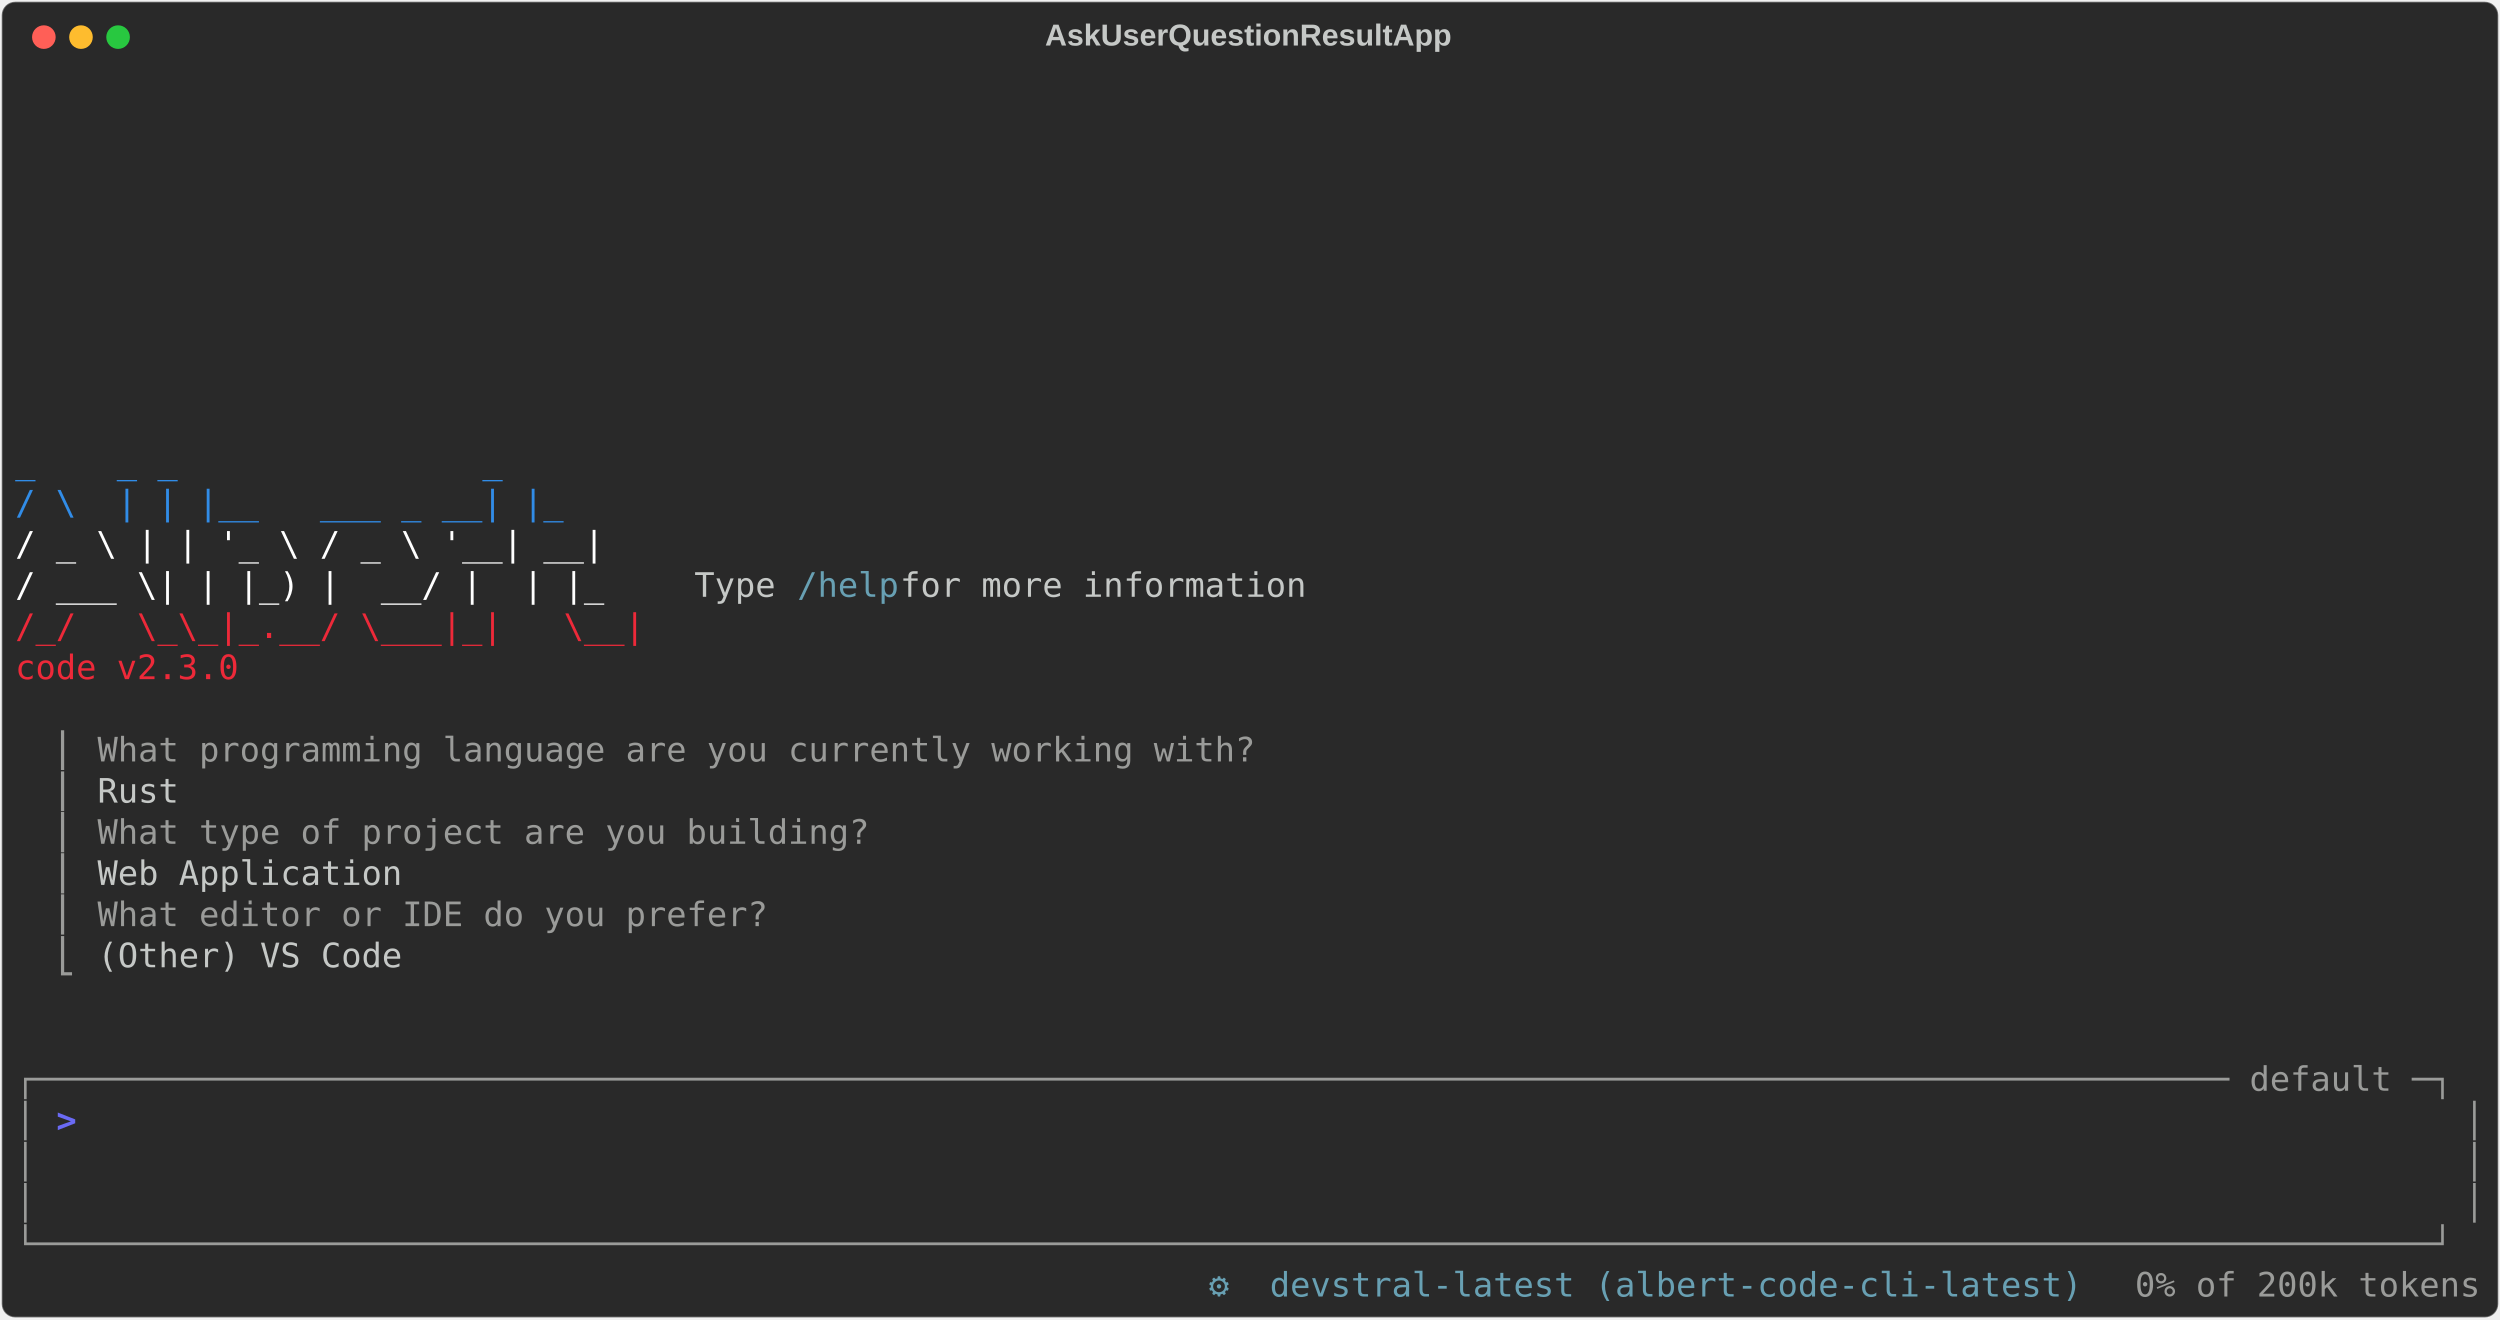
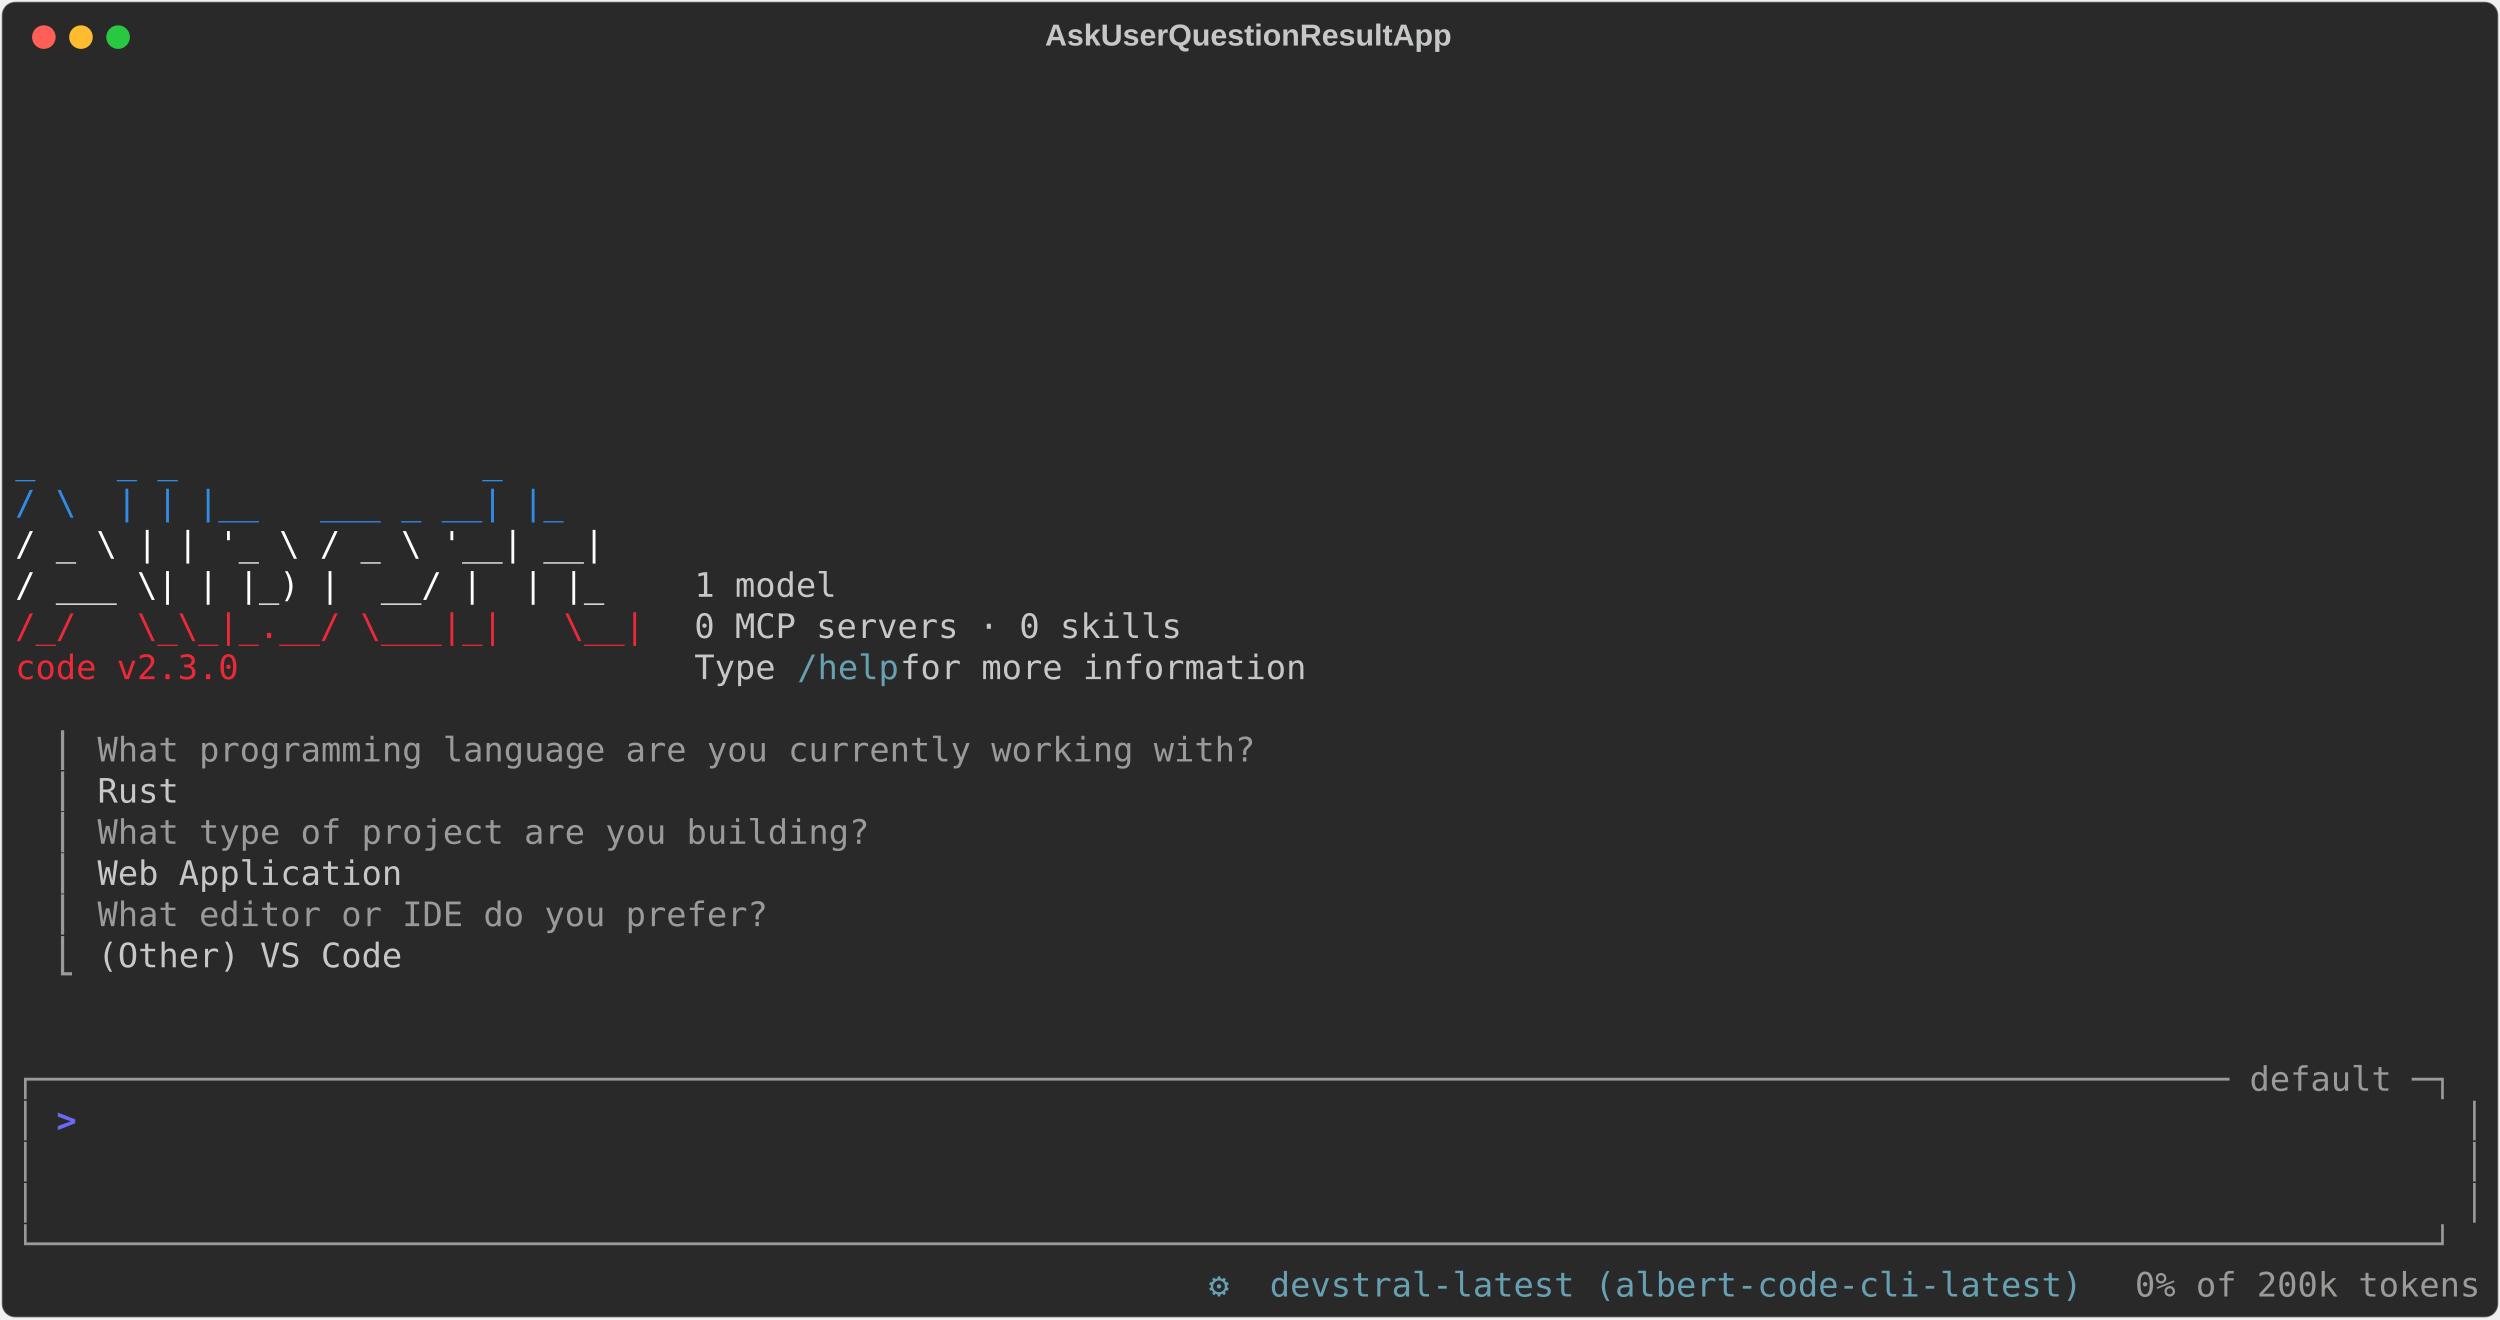
<svg xmlns="http://www.w3.org/2000/svg" class="rich-terminal" viewBox="0 0 1482 782.0">
  <style>

    @font-face {
        font-family: "Fira Code";
        src: local("FiraCode-Regular"),
                url("https://cdnjs.cloudflare.com/ajax/libs/firacode/6.2.0/woff2/FiraCode-Regular.woff2") format("woff2"),
                url("https://cdnjs.cloudflare.com/ajax/libs/firacode/6.2.0/woff/FiraCode-Regular.woff") format("woff");
        font-style: normal;
        font-weight: 400;
    }
    @font-face {
        font-family: "Fira Code";
        src: local("FiraCode-Bold"),
                url("https://cdnjs.cloudflare.com/ajax/libs/firacode/6.2.0/woff2/FiraCode-Bold.woff2") format("woff2"),
                url("https://cdnjs.cloudflare.com/ajax/libs/firacode/6.2.0/woff/FiraCode-Bold.woff") format("woff");
        font-style: bold;
        font-weight: 700;
    }

    .terminal-matrix {
        font-family: Fira Code, monospace;
        font-size: 20px;
        line-height: 24.4px;
        font-variant-east-asian: full-width;
    }

    .terminal-title {
        font-size: 18px;
        font-weight: bold;
        font-family: arial;
    }

    .terminal-r1 { fill: #c5c8c6 }
.terminal-r2 { fill: #318ce7 }
.terminal-r3 { fill: #ffffff }
- .terminal-r4 { fill: #68a0b3 }
- .terminal-r5 { fill: #ed2939 }
+ .terminal-r4 { fill: #ed2939 }
+ .terminal-r5 { fill: #68a0b3 }
.terminal-r6 { fill: #9a9b99 }
.terminal-r7 { fill: #6a6af4;font-weight: bold }
    </style>
  <defs>
    <clipPath id="terminal-clip-terminal">
      <rect x="0" y="0" width="1463.0" height="731.0" />
    </clipPath>
    <clipPath id="terminal-line-0">
      <rect x="0" y="1.5" width="1464" height="24.65" />
    </clipPath>
    <clipPath id="terminal-line-1">
      <rect x="0" y="25.9" width="1464" height="24.65" />
    </clipPath>
    <clipPath id="terminal-line-2">
      <rect x="0" y="50.3" width="1464" height="24.65" />
    </clipPath>
    <clipPath id="terminal-line-3">
      <rect x="0" y="74.7" width="1464" height="24.65" />
    </clipPath>
    <clipPath id="terminal-line-4">
      <rect x="0" y="99.1" width="1464" height="24.65" />
    </clipPath>
    <clipPath id="terminal-line-5">
      <rect x="0" y="123.5" width="1464" height="24.65" />
    </clipPath>
    <clipPath id="terminal-line-6">
      <rect x="0" y="147.9" width="1464" height="24.65" />
    </clipPath>
    <clipPath id="terminal-line-7">
      <rect x="0" y="172.3" width="1464" height="24.65" />
    </clipPath>
    <clipPath id="terminal-line-8">
      <rect x="0" y="196.7" width="1464" height="24.65" />
    </clipPath>
    <clipPath id="terminal-line-9">
      <rect x="0" y="221.1" width="1464" height="24.65" />
    </clipPath>
    <clipPath id="terminal-line-10">
      <rect x="0" y="245.5" width="1464" height="24.65" />
    </clipPath>
    <clipPath id="terminal-line-11">
      <rect x="0" y="269.9" width="1464" height="24.65" />
    </clipPath>
    <clipPath id="terminal-line-12">
      <rect x="0" y="294.3" width="1464" height="24.65" />
    </clipPath>
    <clipPath id="terminal-line-13">
      <rect x="0" y="318.7" width="1464" height="24.65" />
    </clipPath>
    <clipPath id="terminal-line-14">
      <rect x="0" y="343.1" width="1464" height="24.65" />
    </clipPath>
    <clipPath id="terminal-line-15">
      <rect x="0" y="367.5" width="1464" height="24.65" />
    </clipPath>
    <clipPath id="terminal-line-16">
      <rect x="0" y="391.9" width="1464" height="24.65" />
    </clipPath>
    <clipPath id="terminal-line-17">
      <rect x="0" y="416.3" width="1464" height="24.65" />
    </clipPath>
    <clipPath id="terminal-line-18">
      <rect x="0" y="440.7" width="1464" height="24.65" />
    </clipPath>
    <clipPath id="terminal-line-19">
      <rect x="0" y="465.1" width="1464" height="24.65" />
    </clipPath>
    <clipPath id="terminal-line-20">
      <rect x="0" y="489.5" width="1464" height="24.65" />
    </clipPath>
    <clipPath id="terminal-line-21">
      <rect x="0" y="513.9" width="1464" height="24.65" />
    </clipPath>
    <clipPath id="terminal-line-22">
      <rect x="0" y="538.3" width="1464" height="24.65" />
    </clipPath>
    <clipPath id="terminal-line-23">
      <rect x="0" y="562.7" width="1464" height="24.65" />
    </clipPath>
    <clipPath id="terminal-line-24">
      <rect x="0" y="587.1" width="1464" height="24.65" />
    </clipPath>
    <clipPath id="terminal-line-25">
      <rect x="0" y="611.5" width="1464" height="24.65" />
    </clipPath>
    <clipPath id="terminal-line-26">
      <rect x="0" y="635.9" width="1464" height="24.65" />
    </clipPath>
    <clipPath id="terminal-line-27">
      <rect x="0" y="660.3" width="1464" height="24.65" />
    </clipPath>
    <clipPath id="terminal-line-28">
      <rect x="0" y="684.7" width="1464" height="24.65" />
    </clipPath>
  </defs>
  <rect fill="#292929" stroke="rgba(255,255,255,0.35)" stroke-width="1" x="1" y="1" width="1480" height="780" rx="8" />
  <text class="terminal-title" fill="#c5c8c6" text-anchor="middle" x="740" y="27">AskUserQuestionResultApp</text>
  <g transform="translate(26,22)">
    <circle cx="0" cy="0" r="7" fill="#ff5f57" />
    <circle cx="22" cy="0" r="7" fill="#febc2e" />
    <circle cx="44" cy="0" r="7" fill="#28c840" />
  </g>
  <g transform="translate(9, 41)" clip-path="url(#terminal-clip-terminal)">
    <g class="terminal-matrix">
      <text class="terminal-r1" x="1464" y="20" textLength="12.2" clip-path="url(#terminal-line-0)">
</text>
      <text class="terminal-r1" x="1464" y="44.4" textLength="12.2" clip-path="url(#terminal-line-1)">
</text>
      <text class="terminal-r1" x="1464" y="68.8" textLength="12.2" clip-path="url(#terminal-line-2)">
</text>
      <text class="terminal-r1" x="1464" y="93.2" textLength="12.2" clip-path="url(#terminal-line-3)">
</text>
      <text class="terminal-r1" x="1464" y="117.6" textLength="12.2" clip-path="url(#terminal-line-4)">
</text>
      <text class="terminal-r1" x="1464" y="142" textLength="12.2" clip-path="url(#terminal-line-5)">
</text>
      <text class="terminal-r1" x="1464" y="166.4" textLength="12.2" clip-path="url(#terminal-line-6)">
</text>
      <text class="terminal-r1" x="1464" y="190.8" textLength="12.2" clip-path="url(#terminal-line-7)">
</text>
      <text class="terminal-r1" x="1464" y="215.2" textLength="12.2" clip-path="url(#terminal-line-8)">
</text>
      <text class="terminal-r2" x="0" y="239.6" textLength="378.2" clip-path="url(#terminal-line-9)">    _    _ _               _   </text>
      <text class="terminal-r1" x="1464" y="239.6" textLength="12.2" clip-path="url(#terminal-line-9)">
</text>
      <text class="terminal-r2" x="0" y="264" textLength="378.2" clip-path="url(#terminal-line-10)">   / \  | | |__   ___ _ __| |_ </text>
      <text class="terminal-r1" x="1464" y="264" textLength="12.2" clip-path="url(#terminal-line-10)">
</text>
      <text class="terminal-r3" x="0" y="288.4" textLength="378.2" clip-path="url(#terminal-line-11)">  / _ \ | | '_ \ / _ \ '__| __|</text>
      <text class="terminal-r1" x="1464" y="288.4" textLength="12.2" clip-path="url(#terminal-line-11)">
</text>
      <text class="terminal-r3" x="0" y="312.8" textLength="378.2" clip-path="url(#terminal-line-12)"> / ___ \| | |_) |  __/ |  | |_ </text>
-       <text class="terminal-r1" x="402.6" y="312.8" textLength="61" clip-path="url(#terminal-line-12)">Type </text>
-       <text class="terminal-r4" x="463.6" y="312.8" textLength="61" clip-path="url(#terminal-line-12)">/help</text>
-       <text class="terminal-r1" x="524.6" y="312.8" textLength="256.2" clip-path="url(#terminal-line-12)"> for more information</text>
+       <text class="terminal-r1" x="402.6" y="312.8" textLength="85.4" clip-path="url(#terminal-line-12)">1 model</text>
      <text class="terminal-r1" x="1464" y="312.8" textLength="12.2" clip-path="url(#terminal-line-12)">
</text>
-       <text class="terminal-r5" x="0" y="337.2" textLength="378.2" clip-path="url(#terminal-line-13)">/_/   \_\_|_.__/ \___|_|   \__|</text>
+       <text class="terminal-r4" x="0" y="337.2" textLength="378.2" clip-path="url(#terminal-line-13)">/_/   \_\_|_.__/ \___|_|   \__|</text>
+       <text class="terminal-r1" x="402.6" y="337.2" textLength="292.8" clip-path="url(#terminal-line-13)">0 MCP servers · 0 skills</text>
      <text class="terminal-r1" x="1464" y="337.2" textLength="12.2" clip-path="url(#terminal-line-13)">
</text>
-       <text class="terminal-r5" x="0" y="361.6" textLength="353.8" clip-path="url(#terminal-line-14)">                  code v2.3.0</text>
+       <text class="terminal-r4" x="0" y="361.6" textLength="353.8" clip-path="url(#terminal-line-14)">                  code v2.3.0</text>
+       <text class="terminal-r1" x="402.6" y="361.6" textLength="61" clip-path="url(#terminal-line-14)">Type </text>
+       <text class="terminal-r5" x="463.6" y="361.6" textLength="61" clip-path="url(#terminal-line-14)">/help</text>
+       <text class="terminal-r1" x="524.6" y="361.6" textLength="256.2" clip-path="url(#terminal-line-14)"> for more information</text>
      <text class="terminal-r1" x="1464" y="361.6" textLength="12.2" clip-path="url(#terminal-line-14)">
</text>
      <text class="terminal-r1" x="1464" y="386" textLength="12.2" clip-path="url(#terminal-line-15)">
</text>
      <text class="terminal-r6" x="24.4" y="410.4" textLength="12.2" clip-path="url(#terminal-line-16)">⎢</text>
      <text class="terminal-r6" x="48.8" y="410.4" textLength="695.4" clip-path="url(#terminal-line-16)">What programming language are you currently working with?</text>
      <text class="terminal-r1" x="1464" y="410.4" textLength="12.2" clip-path="url(#terminal-line-16)">
</text>
      <text class="terminal-r6" x="24.4" y="434.8" textLength="12.2" clip-path="url(#terminal-line-17)">⎢</text>
      <text class="terminal-r1" x="48.8" y="434.8" textLength="48.8" clip-path="url(#terminal-line-17)">Rust</text>
      <text class="terminal-r1" x="1464" y="434.8" textLength="12.2" clip-path="url(#terminal-line-17)">
</text>
      <text class="terminal-r6" x="24.4" y="459.2" textLength="12.2" clip-path="url(#terminal-line-18)">⎢</text>
      <text class="terminal-r6" x="48.8" y="459.2" textLength="463.6" clip-path="url(#terminal-line-18)">What type of project are you building?</text>
      <text class="terminal-r1" x="1464" y="459.2" textLength="12.2" clip-path="url(#terminal-line-18)">
</text>
      <text class="terminal-r6" x="24.4" y="483.6" textLength="12.2" clip-path="url(#terminal-line-19)">⎢</text>
      <text class="terminal-r1" x="48.8" y="483.6" textLength="183" clip-path="url(#terminal-line-19)">Web Application</text>
      <text class="terminal-r1" x="1464" y="483.6" textLength="12.2" clip-path="url(#terminal-line-19)">
</text>
      <text class="terminal-r6" x="24.4" y="508" textLength="12.2" clip-path="url(#terminal-line-20)">⎢</text>
      <text class="terminal-r6" x="48.8" y="508" textLength="402.6" clip-path="url(#terminal-line-20)">What editor or IDE do you prefer?</text>
      <text class="terminal-r1" x="1464" y="508" textLength="12.2" clip-path="url(#terminal-line-20)">
</text>
      <text class="terminal-r6" x="24.4" y="532.4" textLength="12.2" clip-path="url(#terminal-line-21)">⎣</text>
      <text class="terminal-r1" x="48.8" y="532.4" textLength="183" clip-path="url(#terminal-line-21)">(Other) VS Code</text>
      <text class="terminal-r1" x="1464" y="532.4" textLength="12.2" clip-path="url(#terminal-line-21)">
</text>
      <text class="terminal-r1" x="1464" y="556.8" textLength="12.2" clip-path="url(#terminal-line-22)">
</text>
      <text class="terminal-r1" x="1464" y="581.2" textLength="12.2" clip-path="url(#terminal-line-23)">
</text>
      <text class="terminal-r6" x="0" y="605.6" textLength="1464" clip-path="url(#terminal-line-24)">┌──────────────────────────────────────────────────────────────────────────────────────────────────────────── default ─┐</text>
      <text class="terminal-r1" x="1464" y="605.6" textLength="12.2" clip-path="url(#terminal-line-24)">
</text>
      <text class="terminal-r6" x="0" y="630" textLength="12.2" clip-path="url(#terminal-line-25)">│</text>
      <text class="terminal-r7" x="24.4" y="630" textLength="12.2" clip-path="url(#terminal-line-25)">&gt;</text>
      <text class="terminal-r6" x="1451.8" y="630" textLength="12.2" clip-path="url(#terminal-line-25)">│</text>
      <text class="terminal-r1" x="1464" y="630" textLength="12.2" clip-path="url(#terminal-line-25)">
</text>
      <text class="terminal-r6" x="0" y="654.4" textLength="12.2" clip-path="url(#terminal-line-26)">│</text>
      <text class="terminal-r6" x="1451.8" y="654.4" textLength="12.2" clip-path="url(#terminal-line-26)">│</text>
      <text class="terminal-r1" x="1464" y="654.4" textLength="12.2" clip-path="url(#terminal-line-26)">
</text>
      <text class="terminal-r6" x="0" y="678.8" textLength="12.2" clip-path="url(#terminal-line-27)">│</text>
      <text class="terminal-r6" x="1451.8" y="678.8" textLength="12.2" clip-path="url(#terminal-line-27)">│</text>
      <text class="terminal-r1" x="1464" y="678.8" textLength="12.2" clip-path="url(#terminal-line-27)">
</text>
      <text class="terminal-r6" x="0" y="703.2" textLength="1464" clip-path="url(#terminal-line-28)">└──────────────────────────────────────────────────────────────────────────────────────────────────────────────────────┘</text>
      <text class="terminal-r1" x="1464" y="703.2" textLength="12.2" clip-path="url(#terminal-line-28)">
</text>
-       <text class="terminal-r4" x="707.6" y="727.6" textLength="524.6" clip-path="url(#terminal-line-29)">⚙  devstral-latest (albert-code-cli-latest)</text>
+       <text class="terminal-r5" x="707.6" y="727.6" textLength="524.6" clip-path="url(#terminal-line-29)">⚙  devstral-latest (albert-code-cli-latest)</text>
      <text class="terminal-r6" x="1256.6" y="727.6" textLength="207.4" clip-path="url(#terminal-line-29)">0% of 200k tokens</text>
    </g>
  </g>
</svg>
